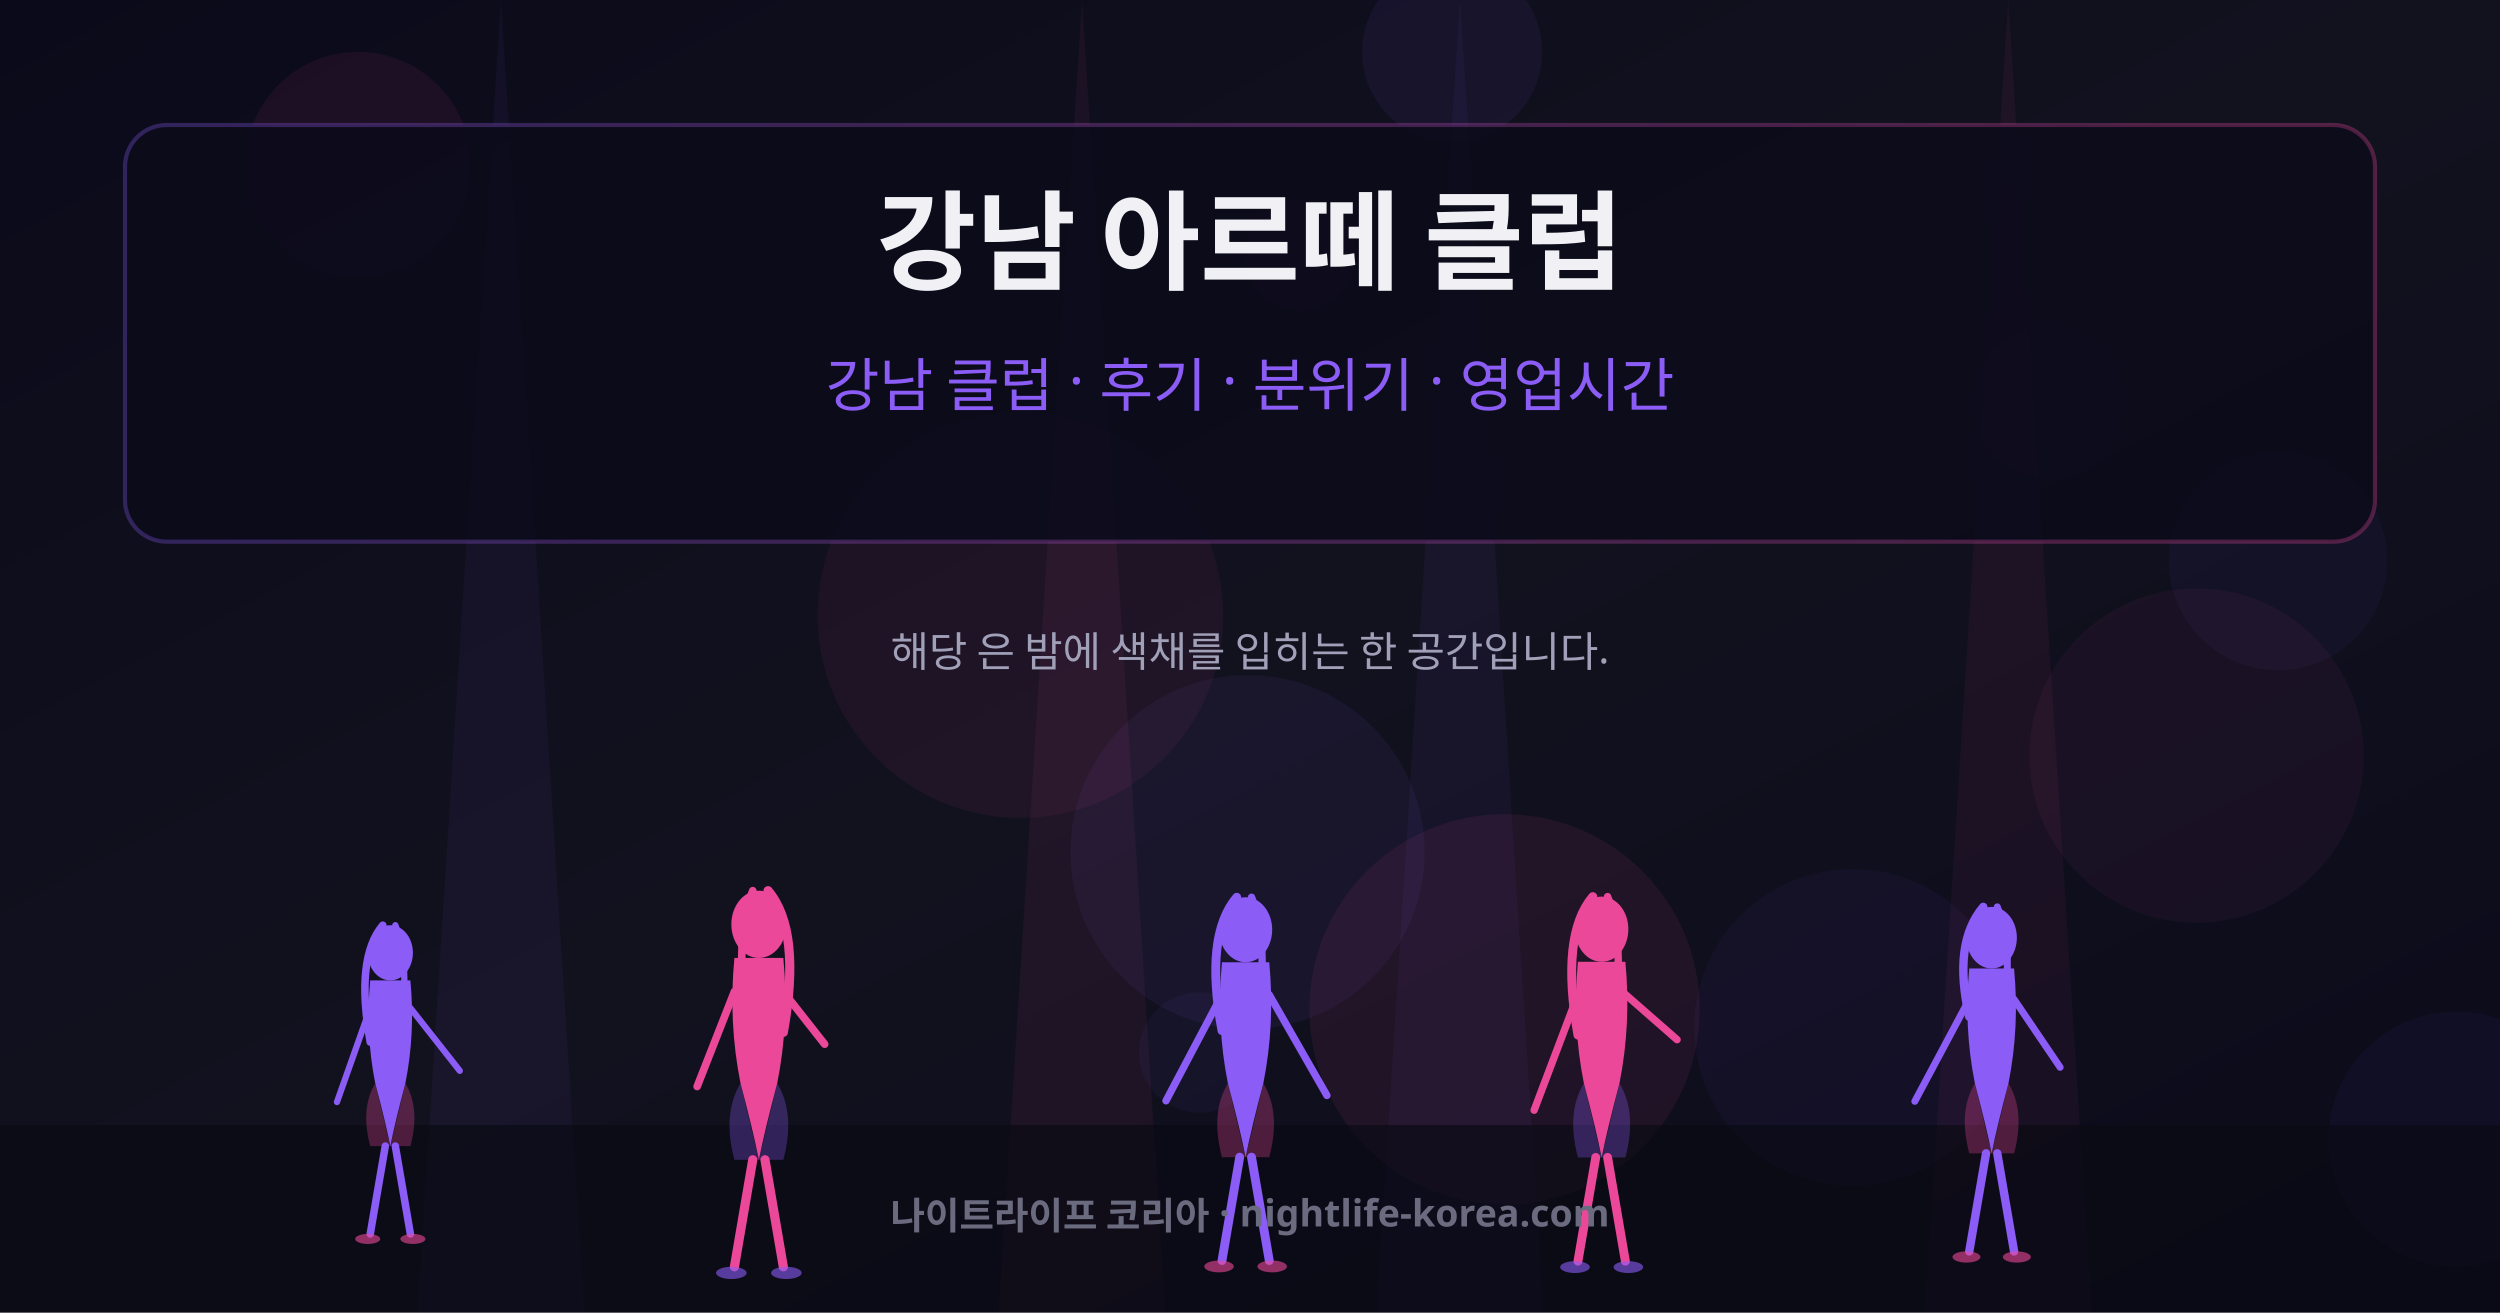
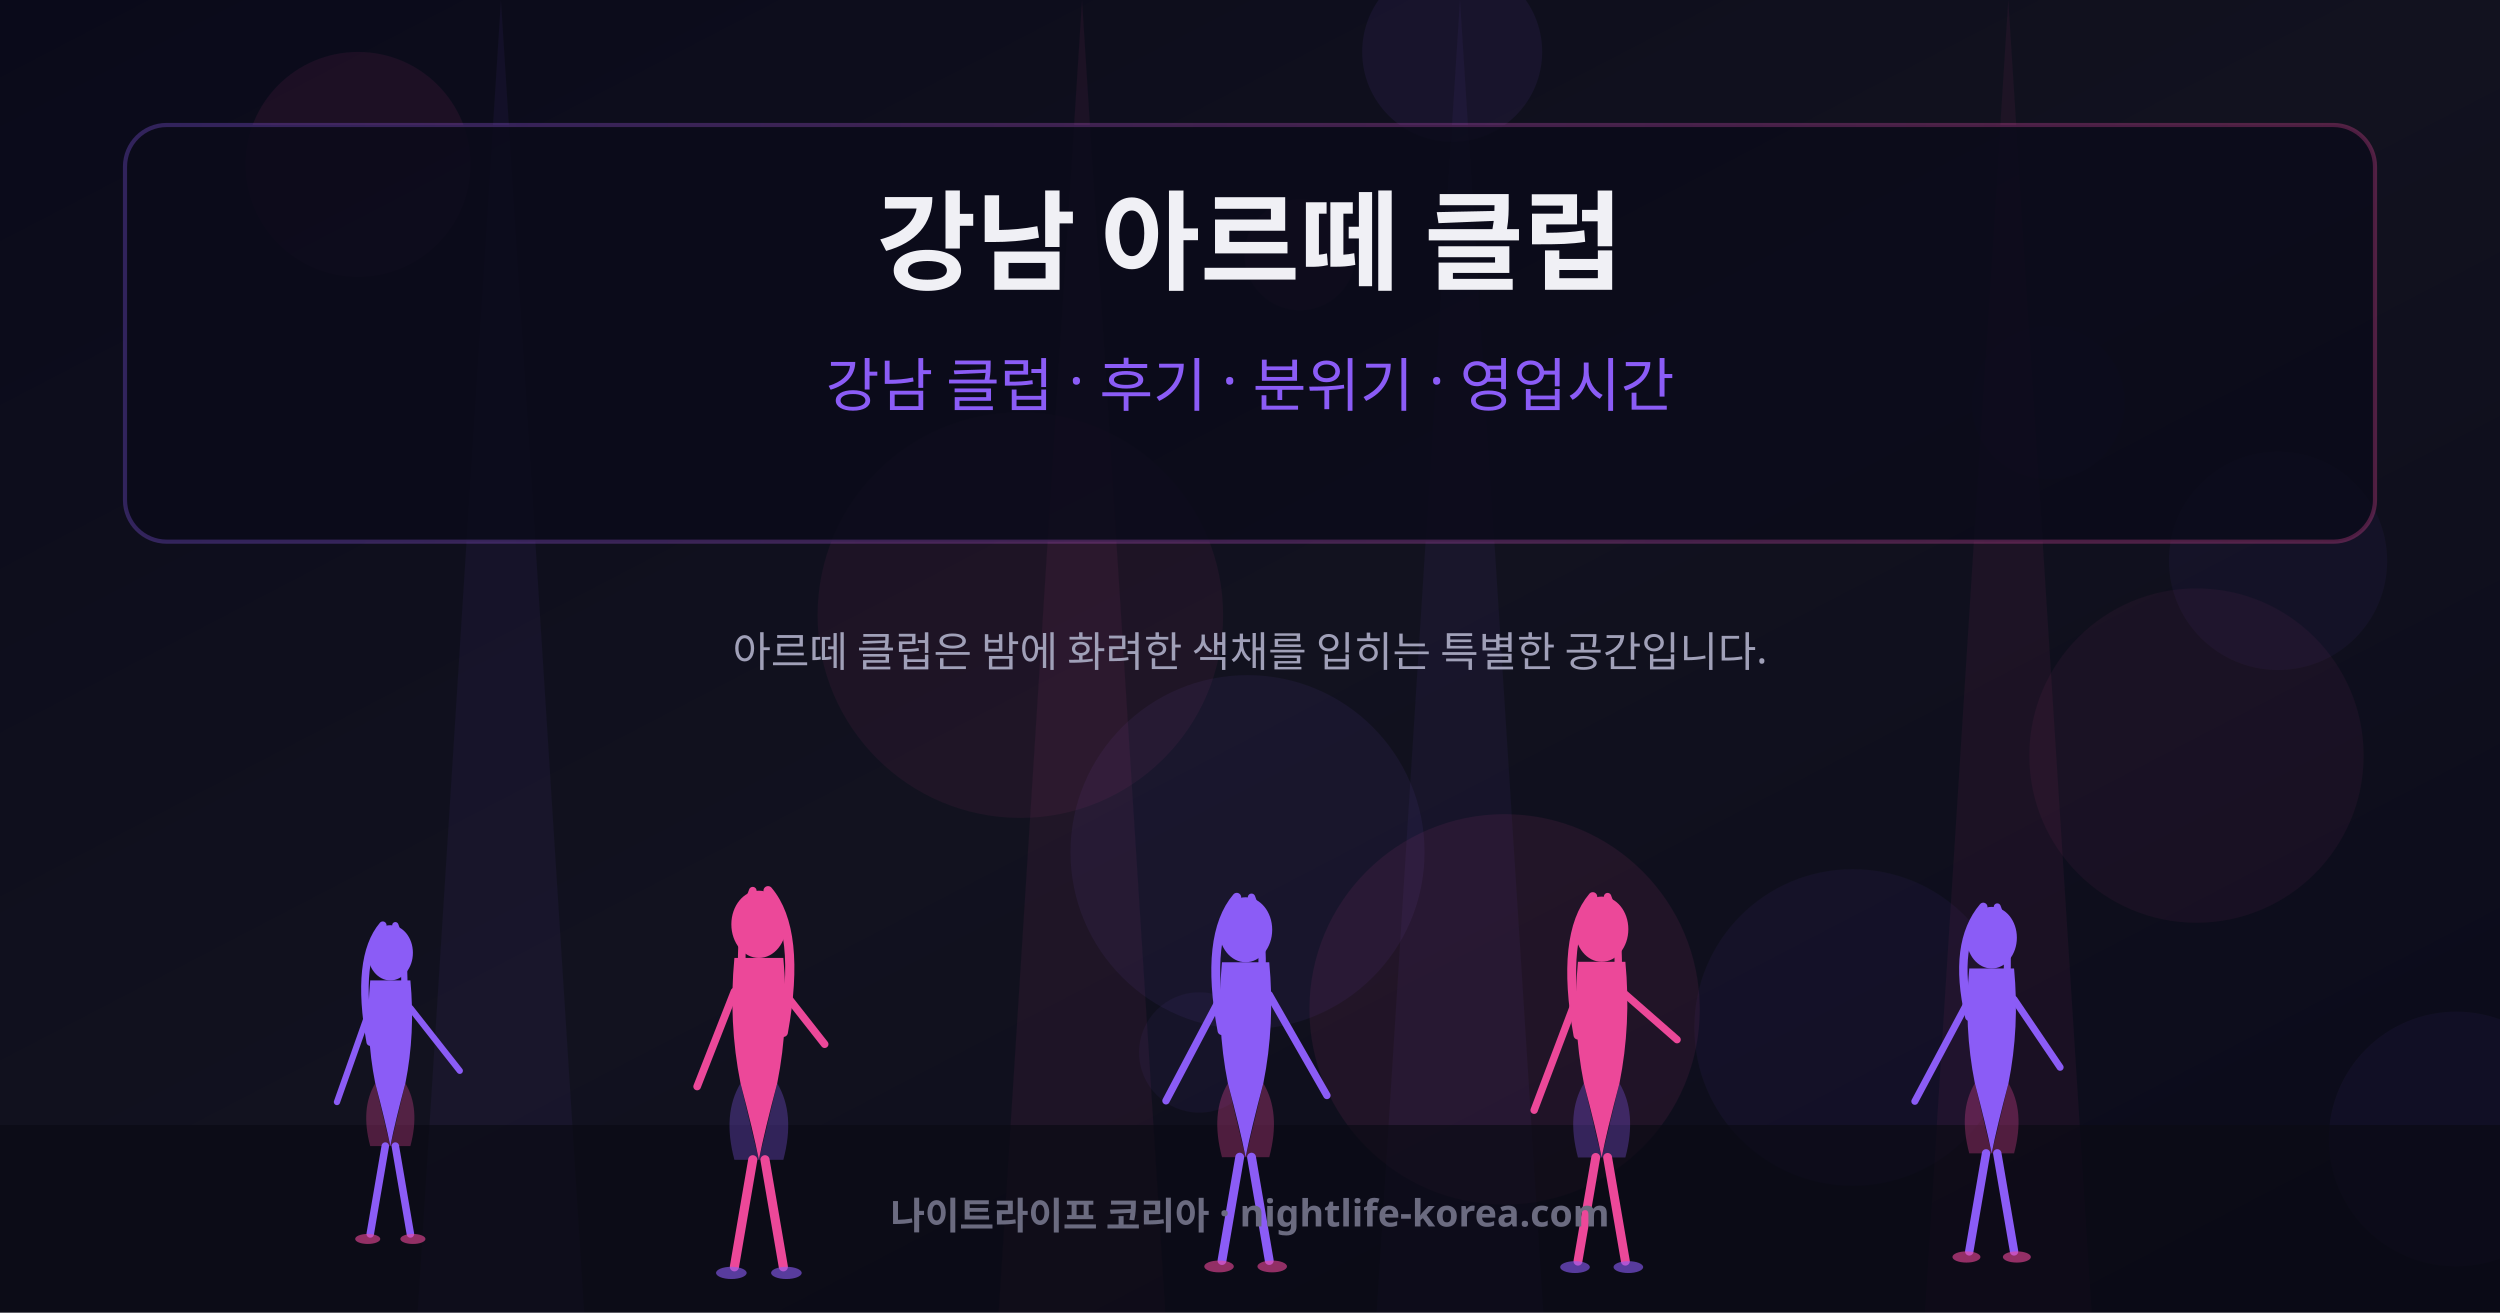
<svg xmlns="http://www.w3.org/2000/svg" viewBox="0 0 1200 630" width="1200" height="630">
  <defs>
    <linearGradient id="ogbg" x1="0%" y1="0%" x2="100%" y2="100%">
      <stop offset="0%" style="stop-color:#0a0a1a" />
      <stop offset="50%" style="stop-color:#12121f" />
      <stop offset="100%" style="stop-color:#0a0a1a" />
    </linearGradient>
    <linearGradient id="ogtxt" x1="0%" y1="0%" x2="100%" y2="0%">
      <stop offset="0%" style="stop-color:#8b5cf6" />
      <stop offset="100%" style="stop-color:#ec4899" />
    </linearGradient>
  </defs>
  <rect width="1200" height="630" fill="url(#ogbg)" />
  <polygon points="240.451,0 200.451,630 280.451,630" fill="#8b5cf6" opacity="0.055" />
  <polygon points="519.368,0 479.368,630 559.368,630" fill="#ec4899" opacity="0.066" />
  <polygon points="700.793,0 660.793,630 740.793,630" fill="#8b5cf6" opacity="0.058" />
  <polygon points="963.969,0 923.969,630 1003.969,630" fill="#ec4899" opacity="0.061" />
  <circle cx="598.808" cy="409.04" r="84.968" fill="#8b5cf6" opacity="0.07" />
  <circle cx="1093.468" cy="269.25" r="52.381" fill="#8b5cf6" opacity="0.044" />
  <circle cx="889.292" cy="493.205" r="76.02" fill="#8b5cf6" opacity="0.049" />
  <circle cx="575.648" cy="505.189" r="28.898" fill="#8b5cf6" opacity="0.052" />
  <circle cx="983.121" cy="193.244" r="36.76" fill="#8b5cf6" opacity="0.039" />
  <circle cx="1054.303" cy="362.675" r="80.241" fill="#ec4899" opacity="0.053" />
  <circle cx="1178.986" cy="546.733" r="61.154" fill="#8b5cf6" opacity="0.046" />
  <circle cx="171.864" cy="78.943" r="54.021" fill="#ec4899" opacity="0.077" />
  <circle cx="489.768" cy="295.276" r="97.324" fill="#ec4899" opacity="0.06" />
  <circle cx="697.046" cy="24.885" r="43.198" fill="#8b5cf6" opacity="0.072" />
  <circle cx="623.986" cy="122.282" r="26.63" fill="#ec4899" opacity="0.077" />
  <circle cx="722.202" cy="484.477" r="93.686" fill="#ec4899" opacity="0.08" />
  <rect x="0" y="540" width="1200" height="90" fill="#0a0a14" opacity="0.7" />
  <g transform="translate(187.3498,520) scale(1.204795)">
    <ellipse cx="0" cy="-52" rx="9" ry="11" fill="#8b5cf6" />
    <path d="M-3,-63 Q-14,-50 -8,-16.421" stroke="#8b5cf6" stroke-width="3" fill="none" stroke-linecap="round" />
    <path d="M2,-63 Q8,-48 4,-19.421" stroke="#8b5cf6" stroke-width="2.5" fill="none" stroke-linecap="round" />
    <path d="M-8,-41 Q-10,-20 -6,0 Q-2,15 0,25 Q2,15 6,0 Q10,-20 8,-41 Z" fill="#8b5cf6" />
    <path d="M-6,0 Q-12,10 -8,25 L0,25 Z" fill="#ec4899" opacity="0.3" />
    <path d="M6,0 Q12,10 8,25 L0,25 Z" fill="#ec4899" opacity="0.3" />
    <line x1="-2" y1="25" x2="-8" y2="60" stroke="#8b5cf6" stroke-width="3" stroke-linecap="round" />
    <line x1="2" y1="25" x2="8" y2="60" stroke="#8b5cf6" stroke-width="3" stroke-linecap="round" />
    <ellipse cx="-9" cy="62" rx="5" ry="2" fill="#ec4899" opacity="0.6" />
    <ellipse cx="9" cy="62" rx="5" ry="2" fill="#ec4899" opacity="0.6" />
    <line x1="-8" y1="-30" x2="-21.255" y2="7.442" stroke="#8b5cf6" stroke-width="2.5" stroke-linecap="round" />
    <line x1="8" y1="-30" x2="27.674" y2="-4.997" stroke="#8b5cf6" stroke-width="2.5" stroke-linecap="round" />
  </g>
  <g transform="translate(364.2556,520) scale(1.467715)">
    <ellipse cx="0" cy="-52" rx="9" ry="11" fill="#ec4899" />
    <path d="M3,-63 Q14,-50 8,-16.673" stroke="#ec4899" stroke-width="3" fill="none" stroke-linecap="round" />
    <path d="M-2,-63 Q-8,-48 -4,-19.673" stroke="#ec4899" stroke-width="2.5" fill="none" stroke-linecap="round" />
    <path d="M-8,-41 Q-10,-20 -6,0 Q-2,15 0,25 Q2,15 6,0 Q10,-20 8,-41 Z" fill="#ec4899" />
    <path d="M-6,0 Q-12,10 -8,25 L0,25 Z" fill="#8b5cf6" opacity="0.3" />
    <path d="M6,0 Q12,10 8,25 L0,25 Z" fill="#8b5cf6" opacity="0.3" />
    <line x1="-2" y1="25" x2="-8" y2="60" stroke="#ec4899" stroke-width="3" stroke-linecap="round" />
    <line x1="2" y1="25" x2="8" y2="60" stroke="#ec4899" stroke-width="3" stroke-linecap="round" />
    <ellipse cx="-9" cy="62" rx="5" ry="2" fill="#8b5cf6" opacity="0.6" />
    <ellipse cx="9" cy="62" rx="5" ry="2" fill="#8b5cf6" opacity="0.6" />
    <line x1="-8" y1="-30" x2="-20.185" y2="1.035" stroke="#ec4899" stroke-width="2.5" stroke-linecap="round" />
    <line x1="8" y1="-30" x2="21.513" y2="-12.804" stroke="#ec4899" stroke-width="2.5" stroke-linecap="round" />
  </g>
  <g transform="translate(597.8949,520) scale(1.417719)">
    <ellipse cx="0" cy="-52" rx="9" ry="11" fill="#8b5cf6" />
    <path d="M-3,-63 Q-14,-50 -8,-17.839" stroke="#8b5cf6" stroke-width="3" fill="none" stroke-linecap="round" />
    <path d="M2,-63 Q8,-48 4,-20.839" stroke="#8b5cf6" stroke-width="2.5" fill="none" stroke-linecap="round" />
    <path d="M-8,-41 Q-10,-20 -6,0 Q-2,15 0,25 Q2,15 6,0 Q10,-20 8,-41 Z" fill="#8b5cf6" />
    <path d="M-6,0 Q-12,10 -8,25 L0,25 Z" fill="#ec4899" opacity="0.3" />
    <path d="M6,0 Q12,10 8,25 L0,25 Z" fill="#ec4899" opacity="0.3" />
    <line x1="-2" y1="25" x2="-8" y2="60" stroke="#8b5cf6" stroke-width="3" stroke-linecap="round" />
    <line x1="2" y1="25" x2="8" y2="60" stroke="#8b5cf6" stroke-width="3" stroke-linecap="round" />
    <ellipse cx="-9" cy="62" rx="5" ry="2" fill="#ec4899" opacity="0.6" />
    <ellipse cx="9" cy="62" rx="5" ry="2" fill="#ec4899" opacity="0.6" />
    <line x1="-8" y1="-30" x2="-26.961" y2="5.914" stroke="#8b5cf6" stroke-width="2.5" stroke-linecap="round" />
    <line x1="8" y1="-30" x2="27.525" y2="4.105" stroke="#8b5cf6" stroke-width="2.5" stroke-linecap="round" />
  </g>
  <g transform="translate(768.7989,520) scale(1.422688)">
    <ellipse cx="0" cy="-52" rx="9" ry="11" fill="#ec4899" />
    <path d="M-3,-63 Q-14,-50 -8,-16.276" stroke="#ec4899" stroke-width="3" fill="none" stroke-linecap="round" />
    <path d="M2,-63 Q8,-48 4,-19.276" stroke="#ec4899" stroke-width="2.5" fill="none" stroke-linecap="round" />
    <path d="M-8,-41 Q-10,-20 -6,0 Q-2,15 0,25 Q2,15 6,0 Q10,-20 8,-41 Z" fill="#ec4899" />
    <path d="M-6,0 Q-12,10 -8,25 L0,25 Z" fill="#8b5cf6" opacity="0.3" />
    <path d="M6,0 Q12,10 8,25 L0,25 Z" fill="#8b5cf6" opacity="0.3" />
    <line x1="-2" y1="25" x2="-8" y2="60" stroke="#ec4899" stroke-width="3" stroke-linecap="round" />
    <line x1="2" y1="25" x2="8" y2="60" stroke="#ec4899" stroke-width="3" stroke-linecap="round" />
    <ellipse cx="-9" cy="62" rx="5" ry="2" fill="#8b5cf6" opacity="0.6" />
    <ellipse cx="9" cy="62" rx="5" ry="2" fill="#8b5cf6" opacity="0.6" />
    <line x1="-8" y1="-30" x2="-22.784" y2="9.07" stroke="#ec4899" stroke-width="2.5" stroke-linecap="round" />
    <line x1="8" y1="-30" x2="25.439" y2="-14.736" stroke="#ec4899" stroke-width="2.5" stroke-linecap="round" />
  </g>
  <g transform="translate(955.9968,520) scale(1.344448)">
    <ellipse cx="0" cy="-52" rx="9" ry="11" fill="#8b5cf6" />
    <path d="M-3,-63 Q-14,-50 -8,-23.778" stroke="#8b5cf6" stroke-width="3" fill="none" stroke-linecap="round" />
    <path d="M2,-63 Q8,-48 4,-26.778" stroke="#8b5cf6" stroke-width="2.5" fill="none" stroke-linecap="round" />
    <path d="M-8,-41 Q-10,-20 -6,0 Q-2,15 0,25 Q2,15 6,0 Q10,-20 8,-41 Z" fill="#8b5cf6" />
    <path d="M-6,0 Q-12,10 -8,25 L0,25 Z" fill="#ec4899" opacity="0.3" />
    <path d="M6,0 Q12,10 8,25 L0,25 Z" fill="#ec4899" opacity="0.3" />
    <line x1="-2" y1="25" x2="-8" y2="60" stroke="#8b5cf6" stroke-width="3" stroke-linecap="round" />
    <line x1="2" y1="25" x2="8" y2="60" stroke="#8b5cf6" stroke-width="3" stroke-linecap="round" />
    <ellipse cx="-9" cy="62" rx="5" ry="2" fill="#ec4899" opacity="0.6" />
    <ellipse cx="9" cy="62" rx="5" ry="2" fill="#ec4899" opacity="0.6" />
    <line x1="-8" y1="-30" x2="-27.432" y2="6.425" stroke="#8b5cf6" stroke-width="2.5" stroke-linecap="round" />
    <line x1="8" y1="-30" x2="24.436" y2="-5.725" stroke="#8b5cf6" stroke-width="2.5" stroke-linecap="round" />
  </g>
  <rect x="60" y="60" width="1080" height="200" rx="20" fill="#0a0a1a" opacity="0.85" />
  <rect x="60" y="60" width="1080" height="200" rx="20" fill="none" stroke="url(#ogtxt)" stroke-width="2" opacity="0.3" />
  <text x="600" y="135" text-anchor="middle" font-family="'Noto Sans KR',sans-serif" font-size="52" font-weight="800" fill="#f0f0f5">강남 아르떼 클럽</text>
  <text x="600" y="195" text-anchor="middle" font-family="'Noto Sans KR',sans-serif" font-size="28" font-weight="500" fill="#8b5cf6">강남 클럽 · 후기 · 분위기 · 영업시간</text>
  <rect x="60" y="290" width="auto" height="40" rx="20" fill="#8b5cf6" opacity="0.15" />
-   <text x="600" y="320" text-anchor="middle" font-family="'Noto Sans KR',sans-serif" font-size="20" fill="#a0a0b8">해당 은 밤에 색채를 입히는 한 공간입니다.</text>
+   <text x="600" y="320" text-anchor="middle" font-family="'Noto Sans KR',sans-serif" font-size="20" fill="#a0a0b8">아르떼 클럽은 밤에 화려한 색채를 입히는 특별한 공간입니다.</text>
  <text x="600" y="590" text-anchor="middle" font-family="'Noto Sans KR',sans-serif" font-size="18" font-weight="600" fill="#6b6b80">나이트라이프 코리아 · nightlife-korea.com</text>
</svg>
